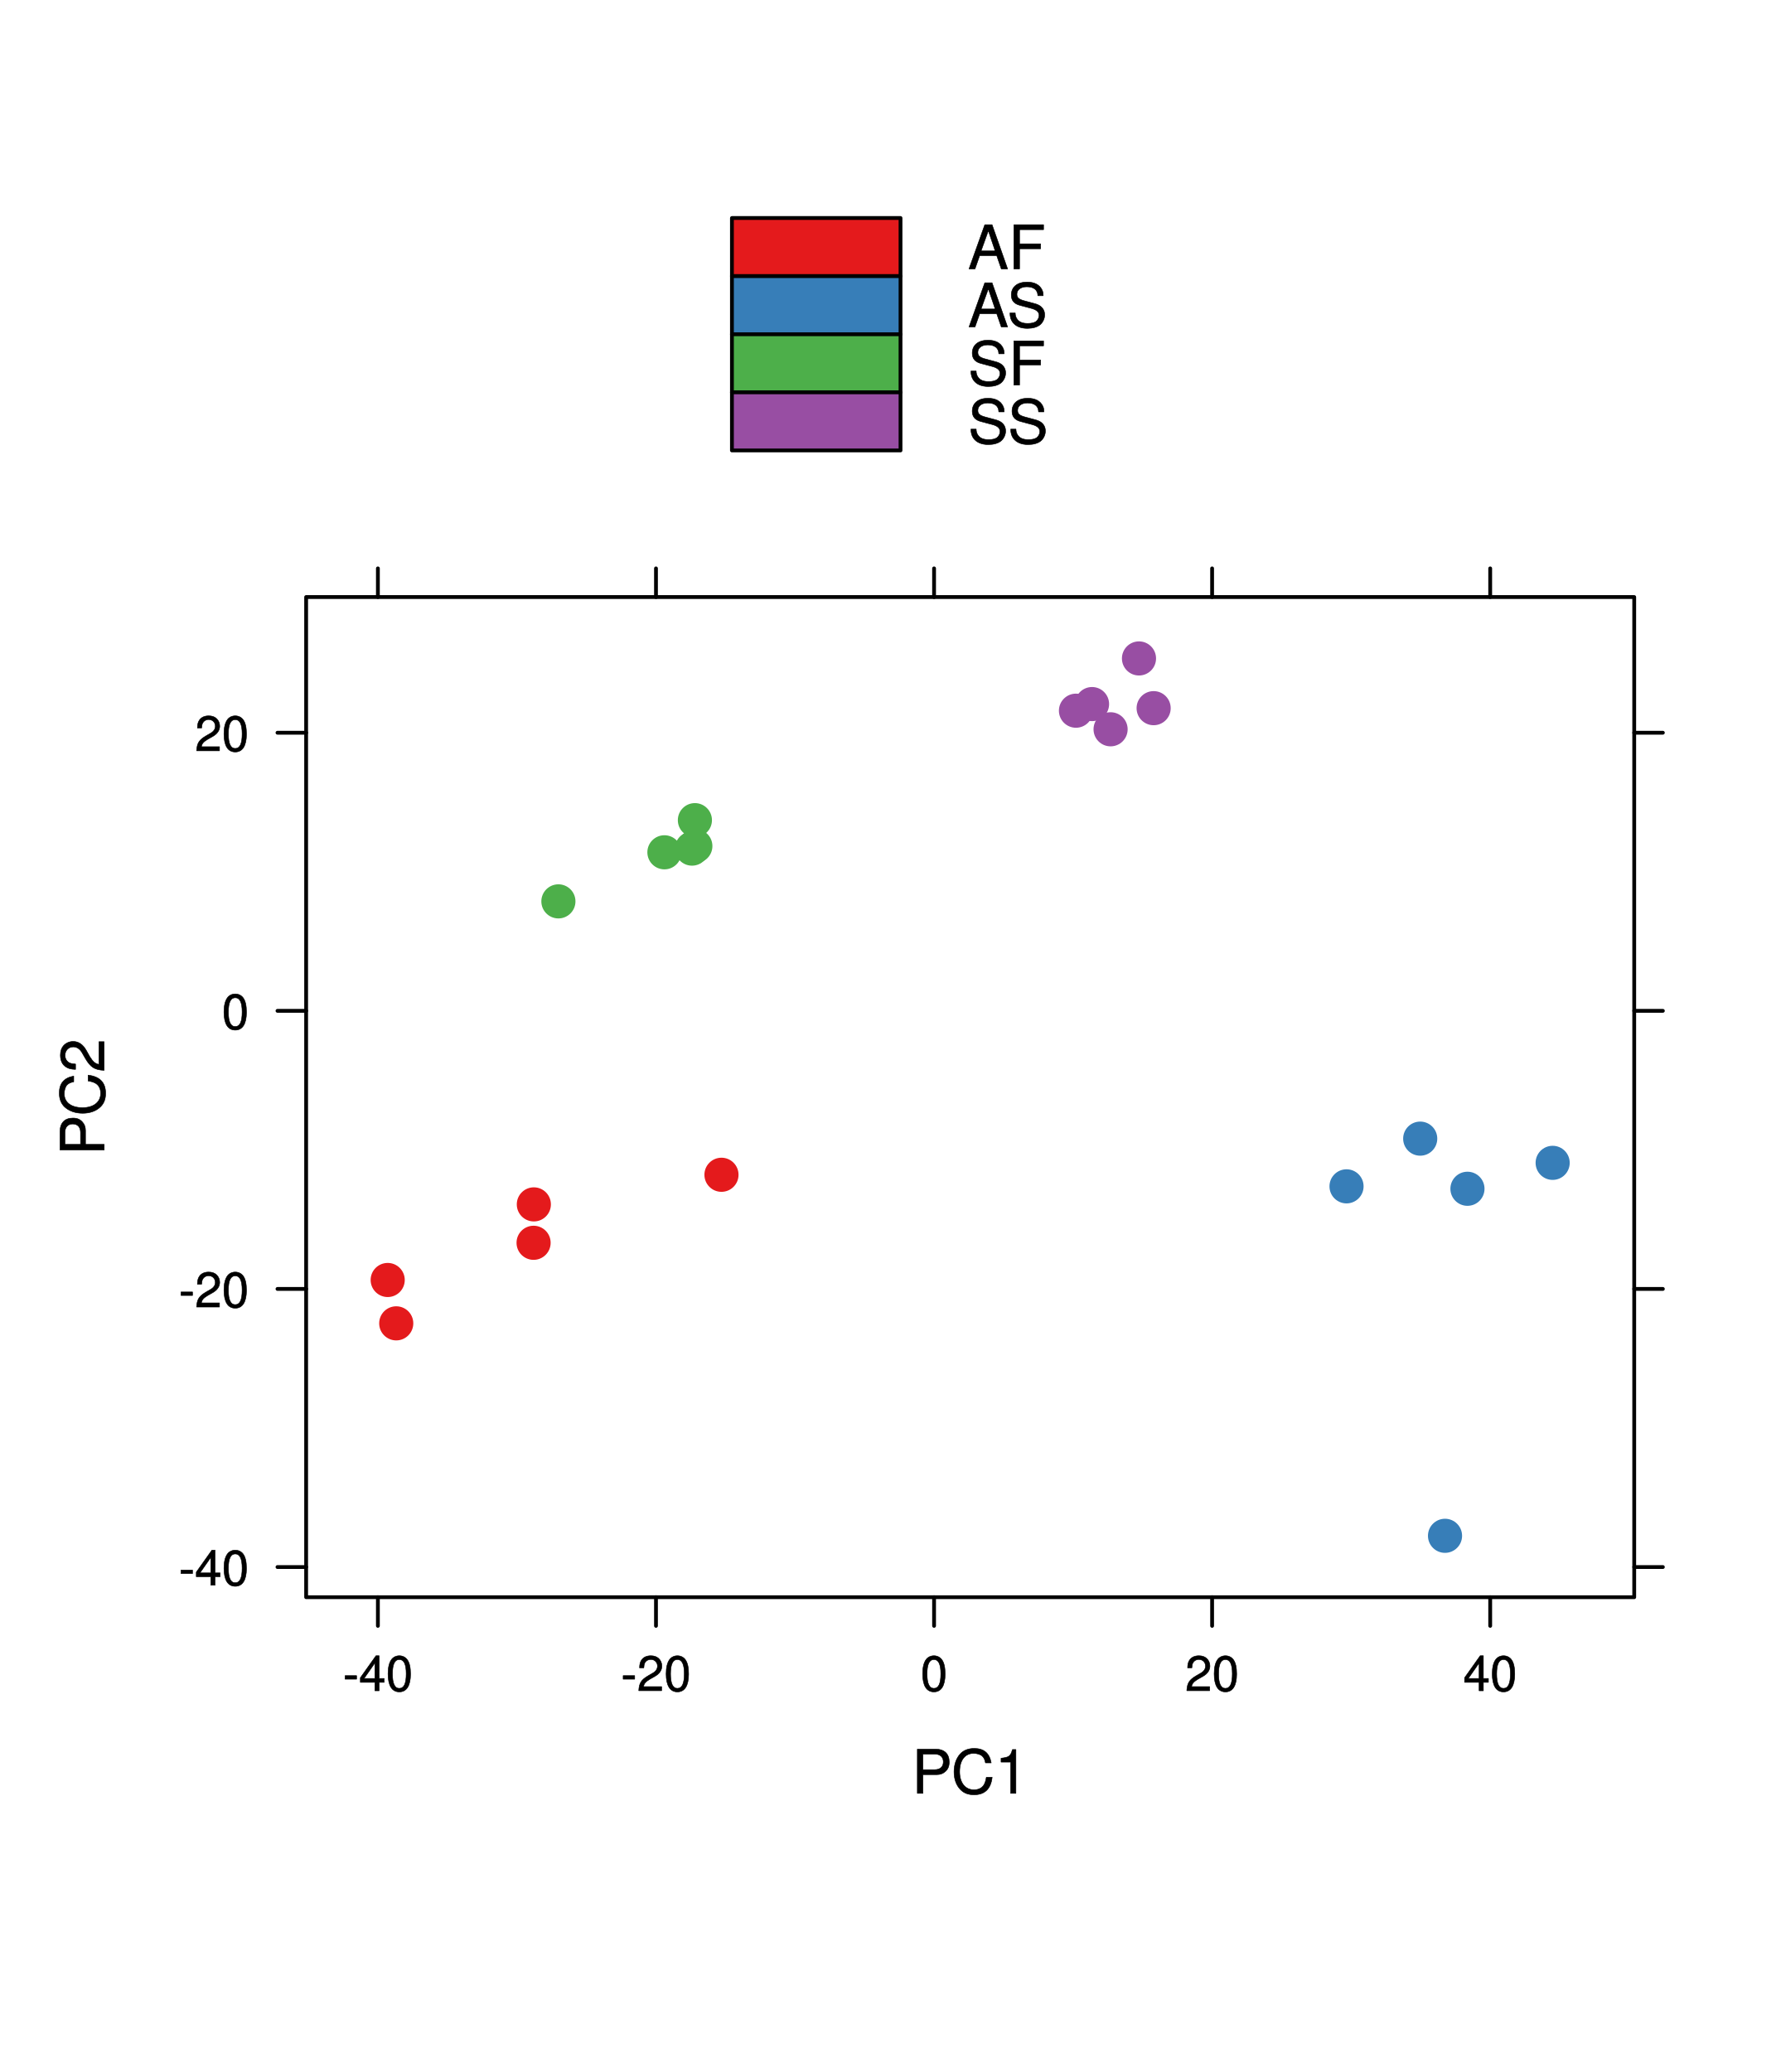
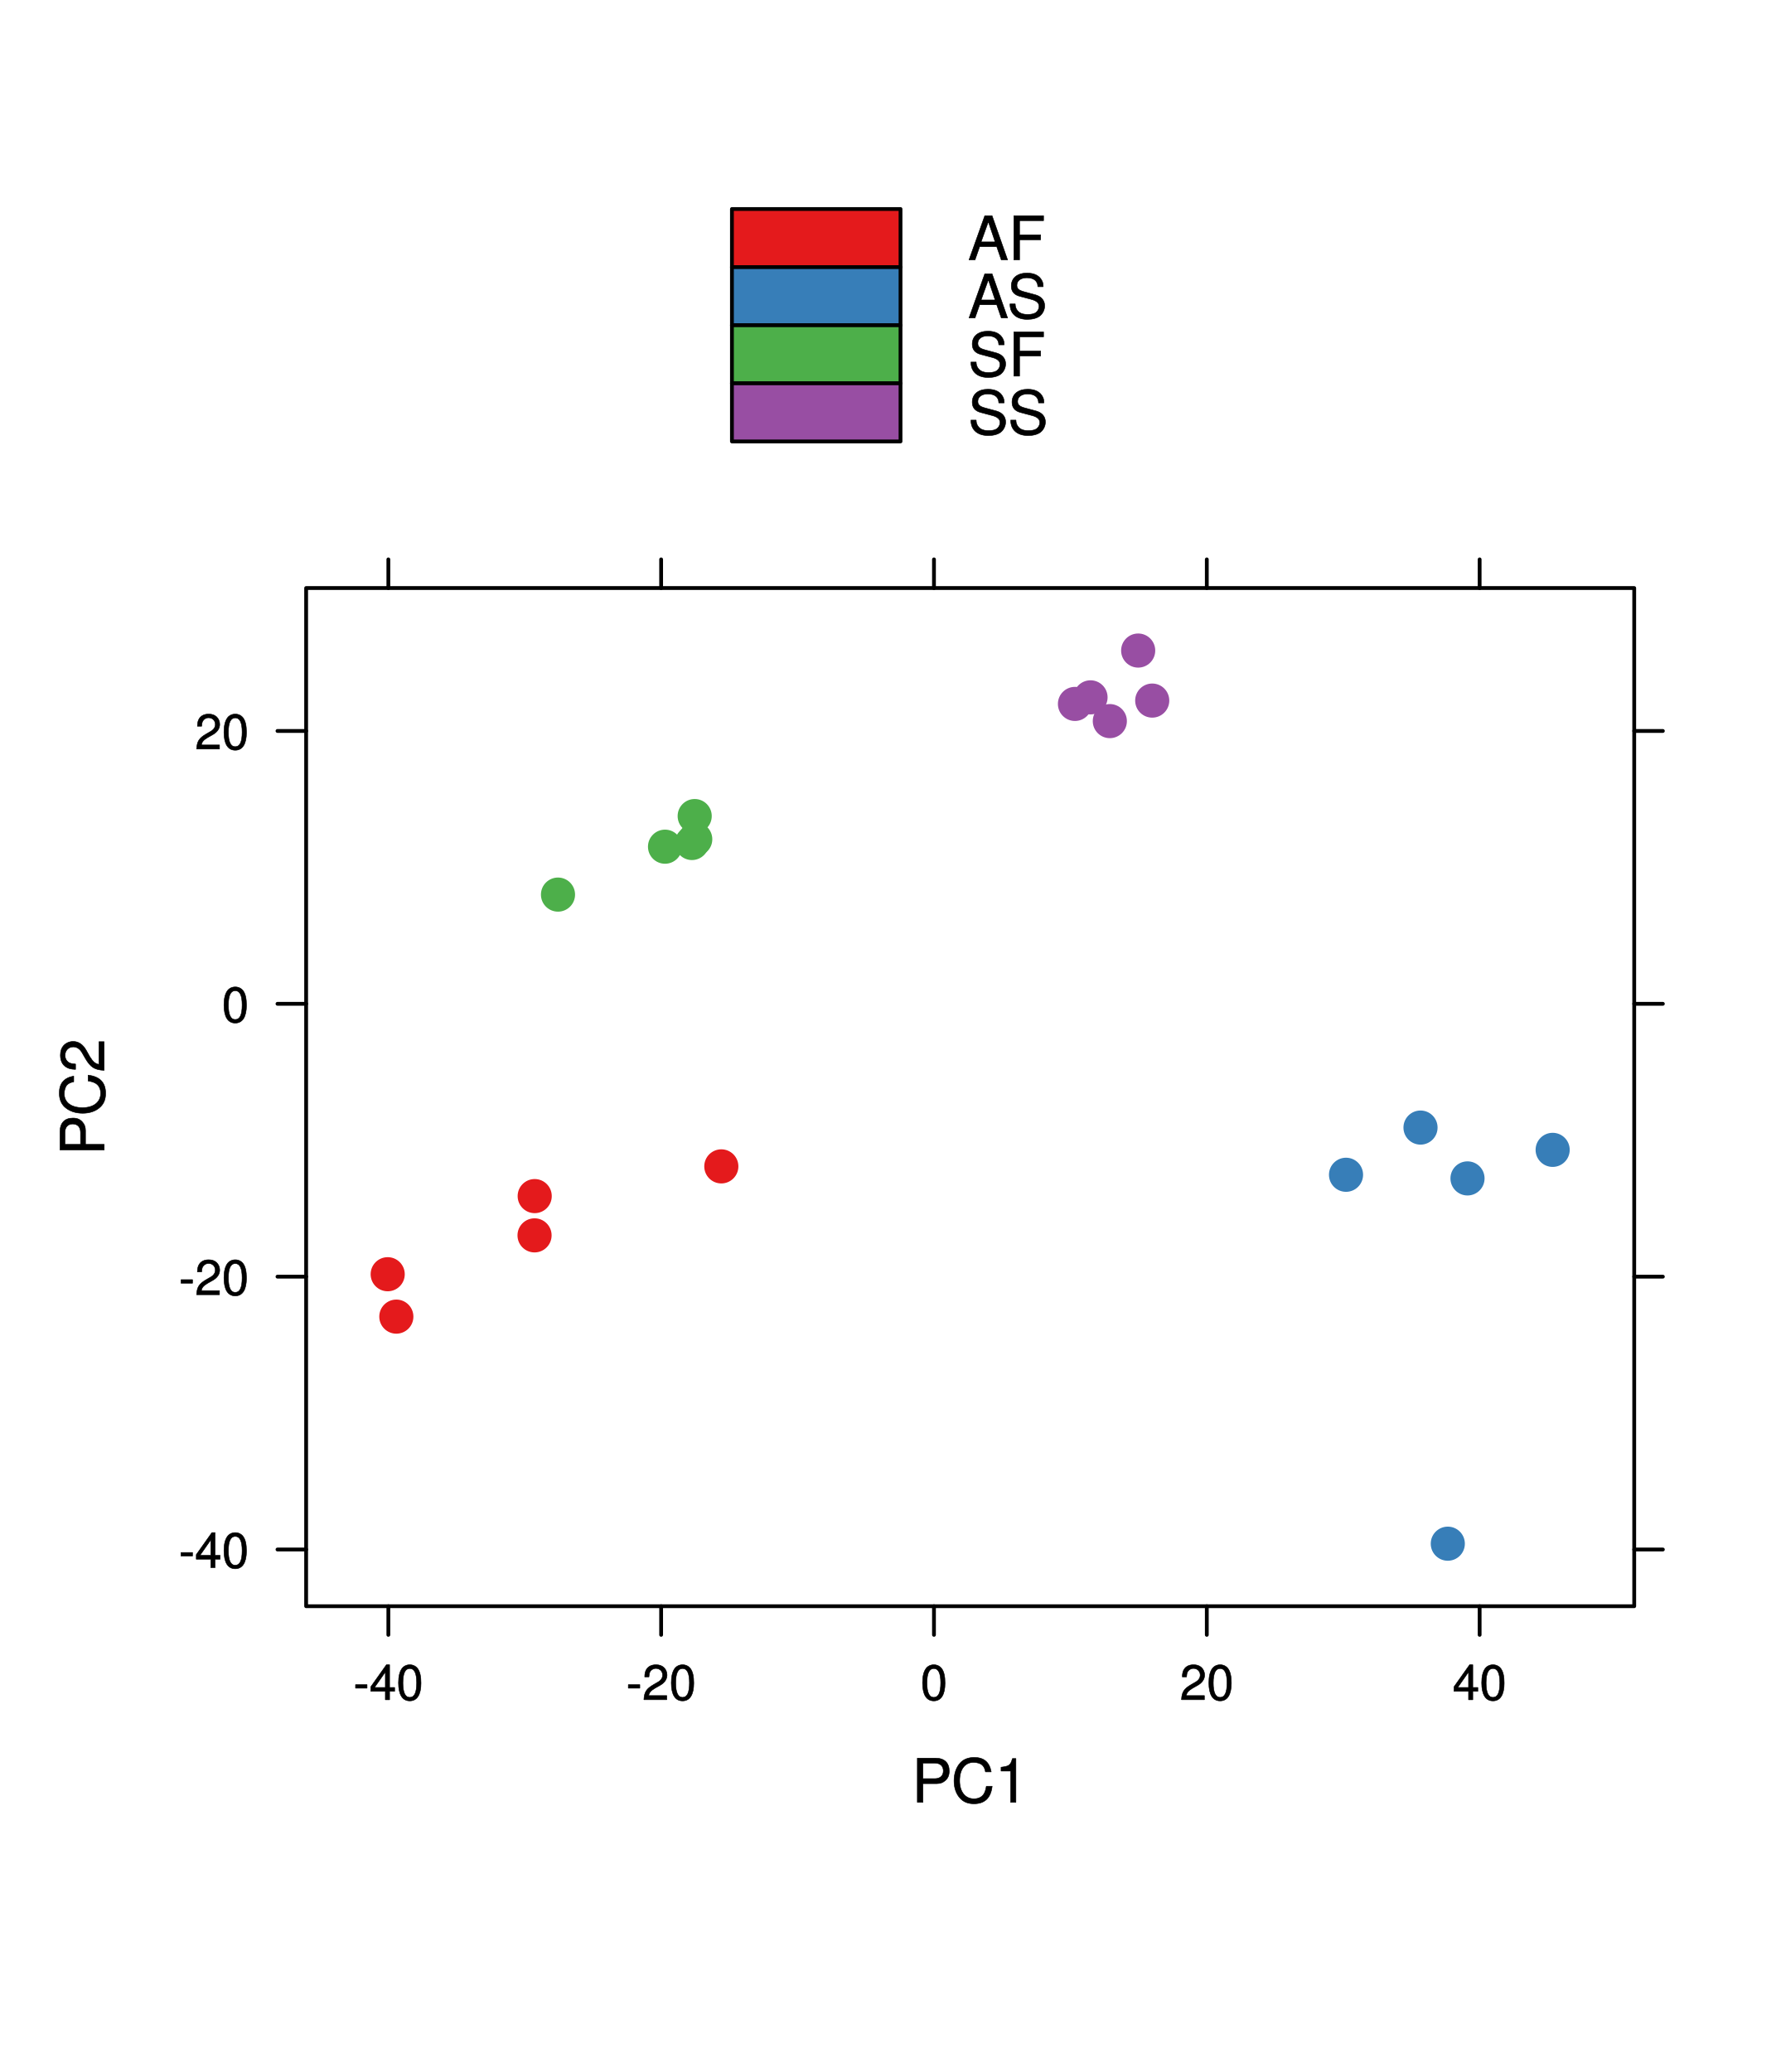
<svg xmlns="http://www.w3.org/2000/svg" width="352.4px" height="410px" viewBox="0 0 352.4 410" version="1.1" id="Fig:pca">
  <g transform="translate(0, 410) scale(1, -1)">
    <g id="Fig:pcagridSVG" fill="none" stroke="rgb(0,0,0)" stroke-dasharray="none" stroke-width="0.75" font-size="12" font-family="Helvetica, Arial, FreeSans, Liberation Sans, Nimbus Sans L, sans-serif" opacity="1" stroke-linecap="round" stroke-linejoin="round" stroke-miterlimit="10" stroke-opacity="1" fill-opacity="0" font-weight="normal" font-style="normal">
      <defs>
        <symbol id="Fig:pcagridSVG.pch19" viewBox="-5 -5 10 10" overflow="visible">
          <circle cx="0" cy="0" r="3.75" />
        </symbol>
      </defs>
      <g id="Fig:pcaplot_01.background.1">
        <rect id="Fig:pcaplot_01.background.1.1" x="0" y="0" width="352.4" height="410" transform="" fill="none" stroke="none" stroke-opacity="0" fill-opacity="0" />
      </g>
      <g id="Fig:pcaplot_01.toplevel.vp.1" font-size="12">
        <g id="Fig:pcaplot_01.main.vp.1">
-           <g id="Fig:pcaGRID.VP.11.1">
+           <g id="Fig:pcaGRID.VP.66.1">
            <g id="Fig:pca.key.frame.1">
-               <g id="Fig:pcaGRID.VP.12.1">
-                 <g id="Fig:pcaGRID.cellGrob.20.1">
+               <g id="Fig:pcaGRID.VP.67.1">
+                 <g id="Fig:pcaGRID.cellGrob.232.1">
                  <g id="Fig:pca.key.background.1">
-                     <rect id="Fig:pca.key.background.1.1" x="138.17" y="320.87" width="76.06" height="45.98" transform="" fill="none" opacity="1" stroke="none" stroke-opacity="0" fill-opacity="0" />
-                   </g>
-                 </g>
-               </g>
-               <g id="Fig:pcaGRID.VP.13.1">
-                 <g id="Fig:pcaGRID.cellGrob.21.1">
+                     <rect id="Fig:pca.key.background.1.1" x="138.17" y="322.65" width="76.06" height="45.98" transform="" fill="none" opacity="1" stroke="none" stroke-opacity="0" fill-opacity="0" />
+                   </g>
+                 </g>
+               </g>
+               <g id="Fig:pcaGRID.VP.68.1">
+                 <g id="Fig:pcaGRID.cellGrob.233.1">
                  <g id="Fig:pca.key.rect.1.1.1">
-                     <rect id="Fig:pca.key.rect.1.1.1.1" x="144.84" y="355.36" width="33.36" height="11.5" transform="" opacity="1" fill="rgb(228,26,28)" stroke="rgb(0,0,0)" stroke-opacity="1" fill-opacity="1" />
-                   </g>
-                 </g>
-               </g>
-               <g id="Fig:pcaGRID.VP.14.1">
-                 <g id="Fig:pcaGRID.cellGrob.22.1">
+                     <rect id="Fig:pca.key.rect.1.1.1.1" x="144.84" y="357.14" width="33.36" height="11.5" transform="" opacity="1" fill="rgb(228,26,28)" stroke="rgb(0,0,0)" stroke-opacity="1" fill-opacity="1" />
+                   </g>
+                 </g>
+               </g>
+               <g id="Fig:pcaGRID.VP.69.1">
+                 <g id="Fig:pcaGRID.cellGrob.234.1">
                  <g id="Fig:pca.key.rect.1.2.1">
-                     <rect id="Fig:pca.key.rect.1.2.1.1" x="144.84" y="343.86" width="33.36" height="11.5" transform="" opacity="1" fill="rgb(55,126,184)" stroke="rgb(0,0,0)" stroke-opacity="1" fill-opacity="1" />
-                   </g>
-                 </g>
-               </g>
-               <g id="Fig:pcaGRID.VP.15.1">
-                 <g id="Fig:pcaGRID.cellGrob.23.1">
+                     <rect id="Fig:pca.key.rect.1.2.1.1" x="144.84" y="345.64" width="33.36" height="11.5" transform="" opacity="1" fill="rgb(55,126,184)" stroke="rgb(0,0,0)" stroke-opacity="1" fill-opacity="1" />
+                   </g>
+                 </g>
+               </g>
+               <g id="Fig:pcaGRID.VP.70.1">
+                 <g id="Fig:pcaGRID.cellGrob.235.1">
                  <g id="Fig:pca.key.rect.1.3.1">
-                     <rect id="Fig:pca.key.rect.1.3.1.1" x="144.84" y="332.36" width="33.36" height="11.5" transform="" opacity="1" fill="rgb(77,175,74)" stroke="rgb(0,0,0)" stroke-opacity="1" fill-opacity="1" />
-                   </g>
-                 </g>
-               </g>
-               <g id="Fig:pcaGRID.VP.16.1">
-                 <g id="Fig:pcaGRID.cellGrob.24.1">
+                     <rect id="Fig:pca.key.rect.1.3.1.1" x="144.84" y="334.14" width="33.36" height="11.5" transform="" opacity="1" fill="rgb(77,175,74)" stroke="rgb(0,0,0)" stroke-opacity="1" fill-opacity="1" />
+                   </g>
+                 </g>
+               </g>
+               <g id="Fig:pcaGRID.VP.71.1">
+                 <g id="Fig:pcaGRID.cellGrob.236.1">
                  <g id="Fig:pca.key.rect.1.4.1">
-                     <rect id="Fig:pca.key.rect.1.4.1.1" x="144.84" y="320.87" width="33.36" height="11.5" transform="" opacity="1" fill="rgb(152,78,163)" stroke="rgb(0,0,0)" stroke-opacity="1" fill-opacity="1" />
-                   </g>
-                 </g>
-               </g>
-               <g id="Fig:pcaGRID.VP.17.1">
-                 <g id="Fig:pcaGRID.cellGrob.25.1">
+                     <rect id="Fig:pca.key.rect.1.4.1.1" x="144.84" y="322.65" width="33.36" height="11.5" transform="" opacity="1" fill="rgb(152,78,163)" stroke="rgb(0,0,0)" stroke-opacity="1" fill-opacity="1" />
+                   </g>
+                 </g>
+               </g>
+               <g id="Fig:pcaGRID.VP.72.1">
+                 <g id="Fig:pcaGRID.cellGrob.237.1">
                  <g id="Fig:pca.key.text.2.1.1">
-                     <g id="Fig:pca.key.text.2.1.1.1" transform="translate(191.55, 361.1)" stroke-width="0.1">
+                     <g id="Fig:pca.key.text.2.1.1.1" transform="translate(191.55, 362.88)" stroke-width="0.1">
                      <g id="Fig:pca.key.text.2.1.1.1.scale" transform="scale(1, -1)">
                        <text x="0" y="0" id="Fig:pca.key.text.2.1.1.1.text" text-anchor="start" stroke="rgb(0,0,0)" opacity="1" fill="rgb(0,0,0)" stroke-opacity="1" fill-opacity="1" font-size="12" font-weight="normal" font-style="normal">
                          <tspan id="Fig:pca.key.text.2.1.1.1.tspan.1" dy="4.31" x="0">AF</tspan>
                        </text>
                      </g>
                    </g>
                  </g>
                </g>
              </g>
-               <g id="Fig:pcaGRID.VP.18.1">
-                 <g id="Fig:pcaGRID.cellGrob.26.1">
+               <g id="Fig:pcaGRID.VP.73.1">
+                 <g id="Fig:pcaGRID.cellGrob.238.1">
                  <g id="Fig:pca.key.text.2.2.1">
-                     <g id="Fig:pca.key.text.2.2.1.1" transform="translate(191.55, 349.61)" stroke-width="0.1">
+                     <g id="Fig:pca.key.text.2.2.1.1" transform="translate(191.55, 351.39)" stroke-width="0.1">
                      <g id="Fig:pca.key.text.2.2.1.1.scale" transform="scale(1, -1)">
                        <text x="0" y="0" id="Fig:pca.key.text.2.2.1.1.text" text-anchor="start" stroke="rgb(0,0,0)" opacity="1" fill="rgb(0,0,0)" stroke-opacity="1" fill-opacity="1" font-size="12" font-weight="normal" font-style="normal">
                          <tspan id="Fig:pca.key.text.2.2.1.1.tspan.1" dy="4.31" x="0">AS</tspan>
                        </text>
                      </g>
                    </g>
                  </g>
                </g>
              </g>
-               <g id="Fig:pcaGRID.VP.19.1">
-                 <g id="Fig:pcaGRID.cellGrob.27.1">
+               <g id="Fig:pcaGRID.VP.74.1">
+                 <g id="Fig:pcaGRID.cellGrob.239.1">
                  <g id="Fig:pca.key.text.2.3.1">
-                     <g id="Fig:pca.key.text.2.3.1.1" transform="translate(191.55, 338.11)" stroke-width="0.1">
+                     <g id="Fig:pca.key.text.2.3.1.1" transform="translate(191.55, 339.89)" stroke-width="0.1">
                      <g id="Fig:pca.key.text.2.3.1.1.scale" transform="scale(1, -1)">
                        <text x="0" y="0" id="Fig:pca.key.text.2.3.1.1.text" text-anchor="start" stroke="rgb(0,0,0)" opacity="1" fill="rgb(0,0,0)" stroke-opacity="1" fill-opacity="1" font-size="12" font-weight="normal" font-style="normal">
                          <tspan id="Fig:pca.key.text.2.3.1.1.tspan.1" dy="4.31" x="0">SF</tspan>
                        </text>
                      </g>
                    </g>
                  </g>
                </g>
              </g>
-               <g id="Fig:pcaGRID.VP.20.1">
-                 <g id="Fig:pcaGRID.cellGrob.28.1">
+               <g id="Fig:pcaGRID.VP.75.1">
+                 <g id="Fig:pcaGRID.cellGrob.240.1">
                  <g id="Fig:pca.key.text.2.4.1">
-                     <g id="Fig:pca.key.text.2.4.1.1" transform="translate(191.55, 326.62)" stroke-width="0.1">
+                     <g id="Fig:pca.key.text.2.4.1.1" transform="translate(191.55, 328.4)" stroke-width="0.1">
                      <g id="Fig:pca.key.text.2.4.1.1.scale" transform="scale(1, -1)">
                        <text x="0" y="0" id="Fig:pca.key.text.2.4.1.1.text" text-anchor="start" stroke="rgb(0,0,0)" opacity="1" fill="rgb(0,0,0)" stroke-opacity="1" fill-opacity="1" font-size="12" font-weight="normal" font-style="normal">
                          <tspan id="Fig:pca.key.text.2.4.1.1.tspan.1" dy="4.31" x="0">SS</tspan>
                        </text>
                      </g>
                    </g>
                  </g>
                </g>
              </g>
            </g>
          </g>
        </g>
        <g id="Fig:pcaplot_01.xlab.vp.1">
          <g id="Fig:pcaplot_01.xlab.1">
-             <g id="Fig:pcaplot_01.xlab.1.1" transform="translate(191.99, 59.45)" stroke-width="0.1">
+             <g id="Fig:pcaplot_01.xlab.1.1" transform="translate(191.99, 57.67)" stroke-width="0.1">
              <g id="Fig:pcaplot_01.xlab.1.1.scale" transform="scale(1, -1)">
                <text x="0" y="0" id="Fig:pcaplot_01.xlab.1.1.text" text-anchor="middle" opacity="1" stroke="rgb(0,0,0)" fill="rgb(0,0,0)" stroke-opacity="1" fill-opacity="1" font-size="12" font-weight="normal" font-style="normal">
                  <tspan id="Fig:pcaplot_01.xlab.1.1.tspan.1" dy="4.31" x="0">PC1</tspan>
                </text>
              </g>
            </g>
          </g>
        </g>
        <g id="Fig:pcaplot_01.ylab.vp.1">
          <g id="Fig:pcaplot_01.ylab.1">
            <g id="Fig:pcaplot_01.ylab.1.1" transform="translate(16.31, 192.91)" stroke-width="0.1">
              <g id="Fig:pcaplot_01.ylab.1.1.scale" transform="scale(1, -1)">
                <text x="0" y="0" id="Fig:pcaplot_01.ylab.1.1.text" transform="rotate(-90)" text-anchor="middle" opacity="1" stroke="rgb(0,0,0)" fill="rgb(0,0,0)" stroke-opacity="1" fill-opacity="1" font-size="12" font-weight="normal" font-style="normal">
                  <tspan id="Fig:pcaplot_01.ylab.1.1.tspan.1" dy="4.31" x="0">PC2</tspan>
                </text>
              </g>
            </g>
          </g>
        </g>
        <g id="Fig:pcaplot_01.figure.vp.1" />
        <defs>
          <clipPath id="Fig:pcaplot_01.panel.1.1.vp.1.clipPath">
-             <rect x="60.58" y="93.95" width="262.81" height="197.91" fill="none" stroke="none" />
+             <rect x="60.58" y="92.17" width="262.81" height="201.47" fill="none" stroke="none" />
          </clipPath>
        </defs>
        <g id="Fig:pcaplot_01.panel.1.1.vp.1" clip-path="url(#Fig:pcaplot_01.panel.1.1.vp.1.clipPath)" />
        <g id="Fig:pcaplot_01.strip.1.1.off.vp.1">
          <g id="Fig:pcaplot_01.ticks.top.panel.1.1.1">
-             <polyline id="Fig:pcaplot_01.ticks.top.panel.1.1.1.1" points="74.78,291.86 74.78,297.53" stroke="rgb(0,0,0)" opacity="1" stroke-dasharray="none" stroke-width="0.75" stroke-opacity="1" fill="none" />
-             <polyline id="Fig:pcaplot_01.ticks.top.panel.1.1.1.2" points="129.81,291.86 129.81,297.53" stroke="rgb(0,0,0)" opacity="1" stroke-dasharray="none" stroke-width="0.75" stroke-opacity="1" fill="none" />
-             <polyline id="Fig:pcaplot_01.ticks.top.panel.1.1.1.3" points="184.84,291.86 184.84,297.53" stroke="rgb(0,0,0)" opacity="1" stroke-dasharray="none" stroke-width="0.75" stroke-opacity="1" fill="none" />
-             <polyline id="Fig:pcaplot_01.ticks.top.panel.1.1.1.4" points="239.86,291.86 239.86,297.53" stroke="rgb(0,0,0)" opacity="1" stroke-dasharray="none" stroke-width="0.75" stroke-opacity="1" fill="none" />
-             <polyline id="Fig:pcaplot_01.ticks.top.panel.1.1.1.5" points="294.89,291.86 294.89,297.53" stroke="rgb(0,0,0)" opacity="1" stroke-dasharray="none" stroke-width="0.75" stroke-opacity="1" fill="none" />
+             <polyline id="Fig:pcaplot_01.ticks.top.panel.1.1.1.1" points="76.85,293.64 76.85,299.31" stroke="rgb(0,0,0)" opacity="1" stroke-dasharray="none" stroke-width="0.75" stroke-opacity="1" fill="none" />
+             <polyline id="Fig:pcaplot_01.ticks.top.panel.1.1.1.2" points="130.83,293.64 130.83,299.31" stroke="rgb(0,0,0)" opacity="1" stroke-dasharray="none" stroke-width="0.75" stroke-opacity="1" fill="none" />
+             <polyline id="Fig:pcaplot_01.ticks.top.panel.1.1.1.3" points="184.82,293.64 184.82,299.31" stroke="rgb(0,0,0)" opacity="1" stroke-dasharray="none" stroke-width="0.75" stroke-opacity="1" fill="none" />
+             <polyline id="Fig:pcaplot_01.ticks.top.panel.1.1.1.4" points="238.81,293.64 238.81,299.31" stroke="rgb(0,0,0)" opacity="1" stroke-dasharray="none" stroke-width="0.75" stroke-opacity="1" fill="none" />
+             <polyline id="Fig:pcaplot_01.ticks.top.panel.1.1.1.5" points="292.8,293.64 292.8,299.31" stroke="rgb(0,0,0)" opacity="1" stroke-dasharray="none" stroke-width="0.75" stroke-opacity="1" fill="none" />
          </g>
        </g>
        <g id="Fig:pcaplot_01.strip.left.1.1.off.vp.1">
          <g id="Fig:pcaplot_01.ticks.left.panel.1.1.1">
-             <polyline id="Fig:pcaplot_01.ticks.left.panel.1.1.1.1" points="60.58,99.92 54.91,99.92" stroke="rgb(0,0,0)" opacity="1" stroke-dasharray="none" stroke-width="0.75" stroke-opacity="1" fill="none" />
-             <polyline id="Fig:pcaplot_01.ticks.left.panel.1.1.1.2" points="60.58,154.95 54.91,154.95" stroke="rgb(0,0,0)" opacity="1" stroke-dasharray="none" stroke-width="0.75" stroke-opacity="1" fill="none" />
-             <polyline id="Fig:pcaplot_01.ticks.left.panel.1.1.1.3" points="60.58,209.98 54.91,209.98" stroke="rgb(0,0,0)" opacity="1" stroke-dasharray="none" stroke-width="0.75" stroke-opacity="1" fill="none" />
-             <polyline id="Fig:pcaplot_01.ticks.left.panel.1.1.1.4" points="60.58,265.01 54.91,265.01" stroke="rgb(0,0,0)" opacity="1" stroke-dasharray="none" stroke-width="0.75" stroke-opacity="1" fill="none" />
+             <polyline id="Fig:pcaplot_01.ticks.left.panel.1.1.1.1" points="60.58,103.39 54.91,103.39" stroke="rgb(0,0,0)" opacity="1" stroke-dasharray="none" stroke-width="0.75" stroke-opacity="1" fill="none" />
+             <polyline id="Fig:pcaplot_01.ticks.left.panel.1.1.1.2" points="60.58,157.38 54.91,157.38" stroke="rgb(0,0,0)" opacity="1" stroke-dasharray="none" stroke-width="0.75" stroke-opacity="1" fill="none" />
+             <polyline id="Fig:pcaplot_01.ticks.left.panel.1.1.1.3" points="60.58,211.37 54.91,211.37" stroke="rgb(0,0,0)" opacity="1" stroke-dasharray="none" stroke-width="0.75" stroke-opacity="1" fill="none" />
+             <polyline id="Fig:pcaplot_01.ticks.left.panel.1.1.1.4" points="60.58,265.36 54.91,265.36" stroke="rgb(0,0,0)" opacity="1" stroke-dasharray="none" stroke-width="0.75" stroke-opacity="1" fill="none" />
          </g>
          <g id="Fig:pcaplot_01.ticklabels.left.panel.1.1.1">
-             <g id="Fig:pcaplot_01.ticklabels.left.panel.1.1.1.1" transform="translate(49.25, 99.92)" stroke-width="0.1">
+             <g id="Fig:pcaplot_01.ticklabels.left.panel.1.1.1.1" transform="translate(49.25, 103.39)" stroke-width="0.1">
              <g id="Fig:pcaplot_01.ticklabels.left.panel.1.1.1.1.scale" transform="scale(1, -1)">
                <text x="0" y="0" id="Fig:pcaplot_01.ticklabels.left.panel.1.1.1.1.text" text-anchor="end" stroke="rgb(0,0,0)" opacity="1" fill="rgb(0,0,0)" stroke-opacity="1" fill-opacity="1" font-size="9.6" font-weight="normal" font-style="normal">
                  <tspan id="Fig:pcaplot_01.ticklabels.left.panel.1.1.1.1.tspan.1" dy="3.59" x="0">-40</tspan>
                </text>
              </g>
            </g>
-             <g id="Fig:pcaplot_01.ticklabels.left.panel.1.1.1.2" transform="translate(49.25, 154.95)" stroke-width="0.1">
+             <g id="Fig:pcaplot_01.ticklabels.left.panel.1.1.1.2" transform="translate(49.25, 157.38)" stroke-width="0.1">
              <g id="Fig:pcaplot_01.ticklabels.left.panel.1.1.1.2.scale" transform="scale(1, -1)">
                <text x="0" y="0" id="Fig:pcaplot_01.ticklabels.left.panel.1.1.1.2.text" text-anchor="end" stroke="rgb(0,0,0)" opacity="1" fill="rgb(0,0,0)" stroke-opacity="1" fill-opacity="1" font-size="9.6" font-weight="normal" font-style="normal">
                  <tspan id="Fig:pcaplot_01.ticklabels.left.panel.1.1.1.2.tspan.1" dy="3.59" x="0">-20</tspan>
                </text>
              </g>
            </g>
-             <g id="Fig:pcaplot_01.ticklabels.left.panel.1.1.1.3" transform="translate(49.25, 209.98)" stroke-width="0.1">
+             <g id="Fig:pcaplot_01.ticklabels.left.panel.1.1.1.3" transform="translate(49.25, 211.37)" stroke-width="0.1">
              <g id="Fig:pcaplot_01.ticklabels.left.panel.1.1.1.3.scale" transform="scale(1, -1)">
                <text x="0" y="0" id="Fig:pcaplot_01.ticklabels.left.panel.1.1.1.3.text" text-anchor="end" stroke="rgb(0,0,0)" opacity="1" fill="rgb(0,0,0)" stroke-opacity="1" fill-opacity="1" font-size="9.6" font-weight="normal" font-style="normal">
                  <tspan id="Fig:pcaplot_01.ticklabels.left.panel.1.1.1.3.tspan.1" dy="3.59" x="0">0</tspan>
                </text>
              </g>
            </g>
-             <g id="Fig:pcaplot_01.ticklabels.left.panel.1.1.1.4" transform="translate(49.25, 265.01)" stroke-width="0.1">
+             <g id="Fig:pcaplot_01.ticklabels.left.panel.1.1.1.4" transform="translate(49.25, 265.36)" stroke-width="0.1">
              <g id="Fig:pcaplot_01.ticklabels.left.panel.1.1.1.4.scale" transform="scale(1, -1)">
                <text x="0" y="0" id="Fig:pcaplot_01.ticklabels.left.panel.1.1.1.4.text" text-anchor="end" stroke="rgb(0,0,0)" opacity="1" fill="rgb(0,0,0)" stroke-opacity="1" fill-opacity="1" font-size="9.6" font-weight="normal" font-style="normal">
                  <tspan id="Fig:pcaplot_01.ticklabels.left.panel.1.1.1.4.tspan.1" dy="3.59" x="0">20</tspan>
                </text>
              </g>
            </g>
          </g>
        </g>
        <g id="Fig:pcaplot_01.panel.1.1.off.vp.1">
          <g id="Fig:pcaplot_01.ticks.bottom.panel.1.1.1">
-             <polyline id="Fig:pcaplot_01.ticks.bottom.panel.1.1.1.1" points="74.78,93.95 74.78,88.28" stroke="rgb(0,0,0)" opacity="1" stroke-dasharray="none" stroke-width="0.75" stroke-opacity="1" fill="none" />
-             <polyline id="Fig:pcaplot_01.ticks.bottom.panel.1.1.1.2" points="129.81,93.95 129.81,88.28" stroke="rgb(0,0,0)" opacity="1" stroke-dasharray="none" stroke-width="0.75" stroke-opacity="1" fill="none" />
-             <polyline id="Fig:pcaplot_01.ticks.bottom.panel.1.1.1.3" points="184.84,93.95 184.84,88.28" stroke="rgb(0,0,0)" opacity="1" stroke-dasharray="none" stroke-width="0.75" stroke-opacity="1" fill="none" />
-             <polyline id="Fig:pcaplot_01.ticks.bottom.panel.1.1.1.4" points="239.86,93.95 239.86,88.28" stroke="rgb(0,0,0)" opacity="1" stroke-dasharray="none" stroke-width="0.75" stroke-opacity="1" fill="none" />
-             <polyline id="Fig:pcaplot_01.ticks.bottom.panel.1.1.1.5" points="294.89,93.95 294.89,88.28" stroke="rgb(0,0,0)" opacity="1" stroke-dasharray="none" stroke-width="0.75" stroke-opacity="1" fill="none" />
+             <polyline id="Fig:pcaplot_01.ticks.bottom.panel.1.1.1.1" points="76.85,92.17 76.85,86.5" stroke="rgb(0,0,0)" opacity="1" stroke-dasharray="none" stroke-width="0.75" stroke-opacity="1" fill="none" />
+             <polyline id="Fig:pcaplot_01.ticks.bottom.panel.1.1.1.2" points="130.83,92.17 130.83,86.5" stroke="rgb(0,0,0)" opacity="1" stroke-dasharray="none" stroke-width="0.75" stroke-opacity="1" fill="none" />
+             <polyline id="Fig:pcaplot_01.ticks.bottom.panel.1.1.1.3" points="184.82,92.17 184.82,86.5" stroke="rgb(0,0,0)" opacity="1" stroke-dasharray="none" stroke-width="0.75" stroke-opacity="1" fill="none" />
+             <polyline id="Fig:pcaplot_01.ticks.bottom.panel.1.1.1.4" points="238.81,92.17 238.81,86.5" stroke="rgb(0,0,0)" opacity="1" stroke-dasharray="none" stroke-width="0.75" stroke-opacity="1" fill="none" />
+             <polyline id="Fig:pcaplot_01.ticks.bottom.panel.1.1.1.5" points="292.8,92.17 292.8,86.5" stroke="rgb(0,0,0)" opacity="1" stroke-dasharray="none" stroke-width="0.75" stroke-opacity="1" fill="none" />
          </g>
          <g id="Fig:pcaplot_01.ticklabels.bottom.panel.1.1.1">
-             <g id="Fig:pcaplot_01.ticklabels.bottom.panel.1.1.1.1" transform="translate(74.78, 82.61)" stroke-width="0.1">
+             <g id="Fig:pcaplot_01.ticklabels.bottom.panel.1.1.1.1" transform="translate(76.85, 80.83)" stroke-width="0.1">
              <g id="Fig:pcaplot_01.ticklabels.bottom.panel.1.1.1.1.scale" transform="scale(1, -1)">
                <text x="0" y="0" id="Fig:pcaplot_01.ticklabels.bottom.panel.1.1.1.1.text" text-anchor="middle" stroke="rgb(0,0,0)" opacity="1" fill="rgb(0,0,0)" stroke-opacity="1" fill-opacity="1" font-size="9.6" font-weight="normal" font-style="normal">
                  <tspan id="Fig:pcaplot_01.ticklabels.bottom.panel.1.1.1.1.tspan.1" dy="7.18" x="0">-40</tspan>
                </text>
              </g>
            </g>
-             <g id="Fig:pcaplot_01.ticklabels.bottom.panel.1.1.1.2" transform="translate(129.81, 82.61)" stroke-width="0.1">
+             <g id="Fig:pcaplot_01.ticklabels.bottom.panel.1.1.1.2" transform="translate(130.83, 80.83)" stroke-width="0.1">
              <g id="Fig:pcaplot_01.ticklabels.bottom.panel.1.1.1.2.scale" transform="scale(1, -1)">
                <text x="0" y="0" id="Fig:pcaplot_01.ticklabels.bottom.panel.1.1.1.2.text" text-anchor="middle" stroke="rgb(0,0,0)" opacity="1" fill="rgb(0,0,0)" stroke-opacity="1" fill-opacity="1" font-size="9.6" font-weight="normal" font-style="normal">
                  <tspan id="Fig:pcaplot_01.ticklabels.bottom.panel.1.1.1.2.tspan.1" dy="7.18" x="0">-20</tspan>
                </text>
              </g>
            </g>
-             <g id="Fig:pcaplot_01.ticklabels.bottom.panel.1.1.1.3" transform="translate(184.84, 82.61)" stroke-width="0.1">
+             <g id="Fig:pcaplot_01.ticklabels.bottom.panel.1.1.1.3" transform="translate(184.82, 80.83)" stroke-width="0.1">
              <g id="Fig:pcaplot_01.ticklabels.bottom.panel.1.1.1.3.scale" transform="scale(1, -1)">
                <text x="0" y="0" id="Fig:pcaplot_01.ticklabels.bottom.panel.1.1.1.3.text" text-anchor="middle" stroke="rgb(0,0,0)" opacity="1" fill="rgb(0,0,0)" stroke-opacity="1" fill-opacity="1" font-size="9.6" font-weight="normal" font-style="normal">
                  <tspan id="Fig:pcaplot_01.ticklabels.bottom.panel.1.1.1.3.tspan.1" dy="7.18" x="0">0</tspan>
                </text>
              </g>
            </g>
-             <g id="Fig:pcaplot_01.ticklabels.bottom.panel.1.1.1.4" transform="translate(239.86, 82.61)" stroke-width="0.1">
+             <g id="Fig:pcaplot_01.ticklabels.bottom.panel.1.1.1.4" transform="translate(238.81, 80.83)" stroke-width="0.1">
              <g id="Fig:pcaplot_01.ticklabels.bottom.panel.1.1.1.4.scale" transform="scale(1, -1)">
                <text x="0" y="0" id="Fig:pcaplot_01.ticklabels.bottom.panel.1.1.1.4.text" text-anchor="middle" stroke="rgb(0,0,0)" opacity="1" fill="rgb(0,0,0)" stroke-opacity="1" fill-opacity="1" font-size="9.6" font-weight="normal" font-style="normal">
                  <tspan id="Fig:pcaplot_01.ticklabels.bottom.panel.1.1.1.4.tspan.1" dy="7.18" x="0">20</tspan>
                </text>
              </g>
            </g>
-             <g id="Fig:pcaplot_01.ticklabels.bottom.panel.1.1.1.5" transform="translate(294.89, 82.61)" stroke-width="0.1">
+             <g id="Fig:pcaplot_01.ticklabels.bottom.panel.1.1.1.5" transform="translate(292.8, 80.83)" stroke-width="0.1">
              <g id="Fig:pcaplot_01.ticklabels.bottom.panel.1.1.1.5.scale" transform="scale(1, -1)">
                <text x="0" y="0" id="Fig:pcaplot_01.ticklabels.bottom.panel.1.1.1.5.text" text-anchor="middle" stroke="rgb(0,0,0)" opacity="1" fill="rgb(0,0,0)" stroke-opacity="1" fill-opacity="1" font-size="9.6" font-weight="normal" font-style="normal">
                  <tspan id="Fig:pcaplot_01.ticklabels.bottom.panel.1.1.1.5.tspan.1" dy="7.18" x="0">40</tspan>
                </text>
              </g>
            </g>
          </g>
          <g id="Fig:pcaplot_01.ticks.right.panel.1.1.1">
-             <polyline id="Fig:pcaplot_01.ticks.right.panel.1.1.1.1" points="323.39,99.92 329.06,99.92" stroke="rgb(0,0,0)" opacity="1" stroke-dasharray="none" stroke-width="0.75" stroke-opacity="1" fill="none" />
-             <polyline id="Fig:pcaplot_01.ticks.right.panel.1.1.1.2" points="323.39,154.95 329.06,154.95" stroke="rgb(0,0,0)" opacity="1" stroke-dasharray="none" stroke-width="0.75" stroke-opacity="1" fill="none" />
-             <polyline id="Fig:pcaplot_01.ticks.right.panel.1.1.1.3" points="323.39,209.98 329.06,209.98" stroke="rgb(0,0,0)" opacity="1" stroke-dasharray="none" stroke-width="0.75" stroke-opacity="1" fill="none" />
-             <polyline id="Fig:pcaplot_01.ticks.right.panel.1.1.1.4" points="323.39,265.01 329.06,265.01" stroke="rgb(0,0,0)" opacity="1" stroke-dasharray="none" stroke-width="0.75" stroke-opacity="1" fill="none" />
+             <polyline id="Fig:pcaplot_01.ticks.right.panel.1.1.1.1" points="323.39,103.39 329.06,103.39" stroke="rgb(0,0,0)" opacity="1" stroke-dasharray="none" stroke-width="0.75" stroke-opacity="1" fill="none" />
+             <polyline id="Fig:pcaplot_01.ticks.right.panel.1.1.1.2" points="323.39,157.38 329.06,157.38" stroke="rgb(0,0,0)" opacity="1" stroke-dasharray="none" stroke-width="0.75" stroke-opacity="1" fill="none" />
+             <polyline id="Fig:pcaplot_01.ticks.right.panel.1.1.1.3" points="323.39,211.37 329.06,211.37" stroke="rgb(0,0,0)" opacity="1" stroke-dasharray="none" stroke-width="0.75" stroke-opacity="1" fill="none" />
+             <polyline id="Fig:pcaplot_01.ticks.right.panel.1.1.1.4" points="323.39,265.36 329.06,265.36" stroke="rgb(0,0,0)" opacity="1" stroke-dasharray="none" stroke-width="0.75" stroke-opacity="1" fill="none" />
          </g>
        </g>
        <defs>
          <clipPath id="Fig:pcaplot_01.panel.1.1.vp.2.clipPath">
-             <rect x="60.58" y="93.95" width="262.81" height="197.91" fill="none" stroke="none" />
+             <rect x="60.58" y="92.17" width="262.81" height="201.47" fill="none" stroke="none" />
          </clipPath>
        </defs>
        <g id="Fig:pcaplot_01.panel.1.1.vp.2" clip-path="url(#Fig:pcaplot_01.panel.1.1.vp.2.clipPath)">
          <g id="Fig:pcaplot_01.xyplot.points.panel.1.1.1">
-             <use id="Fig:pcaplot_01.xyplot.points.panel.1.1.1.1" href="#Fig:pcagridSVG.pch19" x="142.77" y="177.54" width="8" height="8" transform=" translate(-4,-4)" stroke="rgb(228,26,28)" stroke-width="0.94" opacity="1" fill="rgb(228,26,28)" font-size="8" stroke-opacity="1" fill-opacity="1" font-weight="normal" font-style="normal" />
-             <use id="Fig:pcaplot_01.xyplot.points.panel.1.1.1.2" href="#Fig:pcagridSVG.pch19" x="281.04" y="184.69" width="8" height="8" transform=" translate(-4,-4)" stroke="rgb(55,126,184)" stroke-width="0.94" opacity="1" fill="rgb(55,126,184)" font-size="8" stroke-opacity="1" fill-opacity="1" font-weight="normal" font-style="normal" />
-             <use id="Fig:pcaplot_01.xyplot.points.panel.1.1.1.3" href="#Fig:pcagridSVG.pch19" x="105.59" y="164.08" width="8" height="8" transform=" translate(-4,-4)" stroke="rgb(228,26,28)" stroke-width="0.94" opacity="1" fill="rgb(228,26,28)" font-size="8" stroke-opacity="1" fill-opacity="1" font-weight="normal" font-style="normal" />
-             <use id="Fig:pcaplot_01.xyplot.points.panel.1.1.1.4" href="#Fig:pcagridSVG.pch19" x="307.25" y="179.9" width="8" height="8" transform=" translate(-4,-4)" stroke="rgb(55,126,184)" stroke-width="0.94" opacity="1" fill="rgb(55,126,184)" font-size="8" stroke-opacity="1" fill-opacity="1" font-weight="normal" font-style="normal" />
-             <use id="Fig:pcaplot_01.xyplot.points.panel.1.1.1.5" href="#Fig:pcagridSVG.pch19" x="78.41" y="148.14" width="8" height="8" transform=" translate(-4,-4)" stroke="rgb(228,26,28)" stroke-width="0.94" opacity="1" fill="rgb(228,26,28)" font-size="8" stroke-opacity="1" fill-opacity="1" font-weight="normal" font-style="normal" />
-             <use id="Fig:pcaplot_01.xyplot.points.panel.1.1.1.6" href="#Fig:pcagridSVG.pch19" x="266.46" y="175.25" width="8" height="8" transform=" translate(-4,-4)" stroke="rgb(55,126,184)" stroke-width="0.94" opacity="1" fill="rgb(55,126,184)" font-size="8" stroke-opacity="1" fill-opacity="1" font-weight="normal" font-style="normal" />
-             <use id="Fig:pcaplot_01.xyplot.points.panel.1.1.1.7" href="#Fig:pcagridSVG.pch19" x="76.72" y="156.72" width="8" height="8" transform=" translate(-4,-4)" stroke="rgb(228,26,28)" stroke-width="0.94" opacity="1" fill="rgb(228,26,28)" font-size="8" stroke-opacity="1" fill-opacity="1" font-weight="normal" font-style="normal" />
-             <use id="Fig:pcaplot_01.xyplot.points.panel.1.1.1.8" href="#Fig:pcagridSVG.pch19" x="285.95" y="106.1" width="8" height="8" transform=" translate(-4,-4)" stroke="rgb(55,126,184)" stroke-width="0.94" opacity="1" fill="rgb(55,126,184)" font-size="8" stroke-opacity="1" fill-opacity="1" font-weight="normal" font-style="normal" />
-             <use id="Fig:pcaplot_01.xyplot.points.panel.1.1.1.9" href="#Fig:pcagridSVG.pch19" x="105.64" y="171.68" width="8" height="8" transform=" translate(-4,-4)" stroke="rgb(228,26,28)" stroke-width="0.94" opacity="1" fill="rgb(228,26,28)" font-size="8" stroke-opacity="1" fill-opacity="1" font-weight="normal" font-style="normal" />
-             <use id="Fig:pcaplot_01.xyplot.points.panel.1.1.1.10" href="#Fig:pcagridSVG.pch19" x="290.39" y="174.77" width="8" height="8" transform=" translate(-4,-4)" stroke="rgb(55,126,184)" stroke-width="0.94" opacity="1" fill="rgb(55,126,184)" font-size="8" stroke-opacity="1" fill-opacity="1" font-weight="normal" font-style="normal" />
-             <use id="Fig:pcaplot_01.xyplot.points.panel.1.1.1.11" href="#Fig:pcagridSVG.pch19" x="110.5" y="231.64" width="8" height="8" transform=" translate(-4,-4)" stroke="rgb(77,175,74)" stroke-width="0.94" opacity="1" fill="rgb(77,175,74)" font-size="8" stroke-opacity="1" fill-opacity="1" font-weight="normal" font-style="normal" />
-             <use id="Fig:pcaplot_01.xyplot.points.panel.1.1.1.12" href="#Fig:pcagridSVG.pch19" x="216.1" y="270.68" width="8" height="8" transform=" translate(-4,-4)" stroke="rgb(152,78,163)" stroke-width="0.94" opacity="1" fill="rgb(152,78,163)" font-size="8" stroke-opacity="1" fill-opacity="1" font-weight="normal" font-style="normal" />
-             <use id="Fig:pcaplot_01.xyplot.points.panel.1.1.1.13" href="#Fig:pcagridSVG.pch19" x="137.6" y="242.58" width="8" height="8" transform=" translate(-4,-4)" stroke="rgb(77,175,74)" stroke-width="0.94" opacity="1" fill="rgb(77,175,74)" font-size="8" stroke-opacity="1" fill-opacity="1" font-weight="normal" font-style="normal" />
-             <use id="Fig:pcaplot_01.xyplot.points.panel.1.1.1.14" href="#Fig:pcagridSVG.pch19" x="225.39" y="279.71" width="8" height="8" transform=" translate(-4,-4)" stroke="rgb(152,78,163)" stroke-width="0.94" opacity="1" fill="rgb(152,78,163)" font-size="8" stroke-opacity="1" fill-opacity="1" font-weight="normal" font-style="normal" />
-             <use id="Fig:pcaplot_01.xyplot.points.panel.1.1.1.15" href="#Fig:pcagridSVG.pch19" x="131.48" y="241.35" width="8" height="8" transform=" translate(-4,-4)" stroke="rgb(77,175,74)" stroke-width="0.94" opacity="1" fill="rgb(77,175,74)" font-size="8" stroke-opacity="1" fill-opacity="1" font-weight="normal" font-style="normal" />
-             <use id="Fig:pcaplot_01.xyplot.points.panel.1.1.1.16" href="#Fig:pcagridSVG.pch19" x="219.77" y="265.69" width="8" height="8" transform=" translate(-4,-4)" stroke="rgb(152,78,163)" stroke-width="0.94" opacity="1" fill="rgb(152,78,163)" font-size="8" stroke-opacity="1" fill-opacity="1" font-weight="normal" font-style="normal" />
-             <use id="Fig:pcaplot_01.xyplot.points.panel.1.1.1.17" href="#Fig:pcagridSVG.pch19" x="136.94" y="242.08" width="8" height="8" transform=" translate(-4,-4)" stroke="rgb(77,175,74)" stroke-width="0.94" opacity="1" fill="rgb(77,175,74)" font-size="8" stroke-opacity="1" fill-opacity="1" font-weight="normal" font-style="normal" />
-             <use id="Fig:pcaplot_01.xyplot.points.panel.1.1.1.18" href="#Fig:pcagridSVG.pch19" x="212.92" y="269.37" width="8" height="8" transform=" translate(-4,-4)" stroke="rgb(152,78,163)" stroke-width="0.94" opacity="1" fill="rgb(152,78,163)" font-size="8" stroke-opacity="1" fill-opacity="1" font-weight="normal" font-style="normal" />
-             <use id="Fig:pcaplot_01.xyplot.points.panel.1.1.1.19" href="#Fig:pcagridSVG.pch19" x="137.51" y="247.71" width="8" height="8" transform=" translate(-4,-4)" stroke="rgb(77,175,74)" stroke-width="0.94" opacity="1" fill="rgb(77,175,74)" font-size="8" stroke-opacity="1" fill-opacity="1" font-weight="normal" font-style="normal" />
-             <use id="Fig:pcaplot_01.xyplot.points.panel.1.1.1.20" href="#Fig:pcagridSVG.pch19" x="228.29" y="269.87" width="8" height="8" transform=" translate(-4,-4)" stroke="rgb(152,78,163)" stroke-width="0.94" opacity="1" fill="rgb(152,78,163)" font-size="8" stroke-opacity="1" fill-opacity="1" font-weight="normal" font-style="normal" />
+             <use id="Fig:pcaplot_01.xyplot.points.panel.1.1.1.1" href="#Fig:pcagridSVG.pch19" x="142.74" y="179.2" width="8" height="8" transform=" translate(-4,-4)" stroke="rgb(228,26,28)" stroke-width="0.94" opacity="1" fill="rgb(228,26,28)" font-size="8" stroke-opacity="1" fill-opacity="1" font-weight="normal" font-style="normal" />
+             <use id="Fig:pcaplot_01.xyplot.points.panel.1.1.1.2" href="#Fig:pcagridSVG.pch19" x="281.1" y="186.88" width="8" height="8" transform=" translate(-4,-4)" stroke="rgb(55,126,184)" stroke-width="0.94" opacity="1" fill="rgb(55,126,184)" font-size="8" stroke-opacity="1" fill-opacity="1" font-weight="normal" font-style="normal" />
+             <use id="Fig:pcaplot_01.xyplot.points.panel.1.1.1.3" href="#Fig:pcagridSVG.pch19" x="105.78" y="165.55" width="8" height="8" transform=" translate(-4,-4)" stroke="rgb(228,26,28)" stroke-width="0.94" opacity="1" fill="rgb(228,26,28)" font-size="8" stroke-opacity="1" fill-opacity="1" font-weight="normal" font-style="normal" />
+             <use id="Fig:pcaplot_01.xyplot.points.panel.1.1.1.4" href="#Fig:pcagridSVG.pch19" x="307.25" y="182.47" width="8" height="8" transform=" translate(-4,-4)" stroke="rgb(55,126,184)" stroke-width="0.94" opacity="1" fill="rgb(55,126,184)" font-size="8" stroke-opacity="1" fill-opacity="1" font-weight="normal" font-style="normal" />
+             <use id="Fig:pcaplot_01.xyplot.points.panel.1.1.1.5" href="#Fig:pcagridSVG.pch19" x="78.43" y="149.47" width="8" height="8" transform=" translate(-4,-4)" stroke="rgb(228,26,28)" stroke-width="0.94" opacity="1" fill="rgb(228,26,28)" font-size="8" stroke-opacity="1" fill-opacity="1" font-weight="normal" font-style="normal" />
+             <use id="Fig:pcaplot_01.xyplot.points.panel.1.1.1.6" href="#Fig:pcagridSVG.pch19" x="266.36" y="177.54" width="8" height="8" transform=" translate(-4,-4)" stroke="rgb(55,126,184)" stroke-width="0.94" opacity="1" fill="rgb(55,126,184)" font-size="8" stroke-opacity="1" fill-opacity="1" font-weight="normal" font-style="normal" />
+             <use id="Fig:pcaplot_01.xyplot.points.panel.1.1.1.7" href="#Fig:pcagridSVG.pch19" x="76.72" y="157.86" width="8" height="8" transform=" translate(-4,-4)" stroke="rgb(228,26,28)" stroke-width="0.94" opacity="1" fill="rgb(228,26,28)" font-size="8" stroke-opacity="1" fill-opacity="1" font-weight="normal" font-style="normal" />
+             <use id="Fig:pcaplot_01.xyplot.points.panel.1.1.1.8" href="#Fig:pcagridSVG.pch19" x="286.5" y="104.54" width="8" height="8" transform=" translate(-4,-4)" stroke="rgb(55,126,184)" stroke-width="0.94" opacity="1" fill="rgb(55,126,184)" font-size="8" stroke-opacity="1" fill-opacity="1" font-weight="normal" font-style="normal" />
+             <use id="Fig:pcaplot_01.xyplot.points.panel.1.1.1.9" href="#Fig:pcagridSVG.pch19" x="105.81" y="173.32" width="8" height="8" transform=" translate(-4,-4)" stroke="rgb(228,26,28)" stroke-width="0.94" opacity="1" fill="rgb(228,26,28)" font-size="8" stroke-opacity="1" fill-opacity="1" font-weight="normal" font-style="normal" />
+             <use id="Fig:pcaplot_01.xyplot.points.panel.1.1.1.10" href="#Fig:pcagridSVG.pch19" x="290.4" y="176.82" width="8" height="8" transform=" translate(-4,-4)" stroke="rgb(55,126,184)" stroke-width="0.94" opacity="1" fill="rgb(55,126,184)" font-size="8" stroke-opacity="1" fill-opacity="1" font-weight="normal" font-style="normal" />
+             <use id="Fig:pcaplot_01.xyplot.points.panel.1.1.1.11" href="#Fig:pcagridSVG.pch19" x="110.42" y="232.98" width="8" height="8" transform=" translate(-4,-4)" stroke="rgb(77,175,74)" stroke-width="0.94" opacity="1" fill="rgb(77,175,74)" font-size="8" stroke-opacity="1" fill-opacity="1" font-weight="normal" font-style="normal" />
+             <use id="Fig:pcaplot_01.xyplot.points.panel.1.1.1.12" href="#Fig:pcagridSVG.pch19" x="215.8" y="272.01" width="8" height="8" transform=" translate(-4,-4)" stroke="rgb(152,78,163)" stroke-width="0.94" opacity="1" fill="rgb(152,78,163)" font-size="8" stroke-opacity="1" fill-opacity="1" font-weight="normal" font-style="normal" />
+             <use id="Fig:pcaplot_01.xyplot.points.panel.1.1.1.13" href="#Fig:pcagridSVG.pch19" x="137.58" y="243.93" width="8" height="8" transform=" translate(-4,-4)" stroke="rgb(77,175,74)" stroke-width="0.94" opacity="1" fill="rgb(77,175,74)" font-size="8" stroke-opacity="1" fill-opacity="1" font-weight="normal" font-style="normal" />
+             <use id="Fig:pcaplot_01.xyplot.points.panel.1.1.1.14" href="#Fig:pcagridSVG.pch19" x="225.23" y="281.27" width="8" height="8" transform=" translate(-4,-4)" stroke="rgb(152,78,163)" stroke-width="0.94" opacity="1" fill="rgb(152,78,163)" font-size="8" stroke-opacity="1" fill-opacity="1" font-weight="normal" font-style="normal" />
+             <use id="Fig:pcaplot_01.xyplot.points.panel.1.1.1.15" href="#Fig:pcagridSVG.pch19" x="131.6" y="242.46" width="8" height="8" transform=" translate(-4,-4)" stroke="rgb(77,175,74)" stroke-width="0.94" opacity="1" fill="rgb(77,175,74)" font-size="8" stroke-opacity="1" fill-opacity="1" font-weight="normal" font-style="normal" />
+             <use id="Fig:pcaplot_01.xyplot.points.panel.1.1.1.16" href="#Fig:pcagridSVG.pch19" x="219.62" y="267.31" width="8" height="8" transform=" translate(-4,-4)" stroke="rgb(152,78,163)" stroke-width="0.94" opacity="1" fill="rgb(152,78,163)" font-size="8" stroke-opacity="1" fill-opacity="1" font-weight="normal" font-style="normal" />
+             <use id="Fig:pcaplot_01.xyplot.points.panel.1.1.1.17" href="#Fig:pcagridSVG.pch19" x="136.93" y="243.19" width="8" height="8" transform=" translate(-4,-4)" stroke="rgb(77,175,74)" stroke-width="0.94" opacity="1" fill="rgb(77,175,74)" font-size="8" stroke-opacity="1" fill-opacity="1" font-weight="normal" font-style="normal" />
+             <use id="Fig:pcaplot_01.xyplot.points.panel.1.1.1.18" href="#Fig:pcagridSVG.pch19" x="212.72" y="270.71" width="8" height="8" transform=" translate(-4,-4)" stroke="rgb(152,78,163)" stroke-width="0.94" opacity="1" fill="rgb(152,78,163)" font-size="8" stroke-opacity="1" fill-opacity="1" font-weight="normal" font-style="normal" />
+             <use id="Fig:pcaplot_01.xyplot.points.panel.1.1.1.19" href="#Fig:pcagridSVG.pch19" x="137.47" y="248.52" width="8" height="8" transform=" translate(-4,-4)" stroke="rgb(77,175,74)" stroke-width="0.94" opacity="1" fill="rgb(77,175,74)" font-size="8" stroke-opacity="1" fill-opacity="1" font-weight="normal" font-style="normal" />
+             <use id="Fig:pcaplot_01.xyplot.points.panel.1.1.1.20" href="#Fig:pcagridSVG.pch19" x="228.01" y="271.37" width="8" height="8" transform=" translate(-4,-4)" stroke="rgb(152,78,163)" stroke-width="0.94" opacity="1" fill="rgb(152,78,163)" font-size="8" stroke-opacity="1" fill-opacity="1" font-weight="normal" font-style="normal" />
          </g>
        </g>
        <g id="Fig:pcaplot_01.panel.1.1.off.vp.2">
          <g id="Fig:pcaplot_01.border.panel.1.1.1">
-             <rect id="Fig:pcaplot_01.border.panel.1.1.1.1" x="60.58" y="93.95" width="262.81" height="197.91" transform="" stroke="rgb(0,0,0)" stroke-dasharray="none" stroke-width="0.75" opacity="1" fill="none" stroke-opacity="1" fill-opacity="0" />
+             <rect id="Fig:pcaplot_01.border.panel.1.1.1.1" x="60.58" y="92.17" width="262.81" height="201.47" transform="" stroke="rgb(0,0,0)" stroke-dasharray="none" stroke-width="0.75" opacity="1" fill="none" stroke-opacity="1" fill-opacity="0" />
          </g>
        </g>
        <g id="Fig:pcaplot_01..1" />
      </g>
    </g>
  </g>
</svg>
